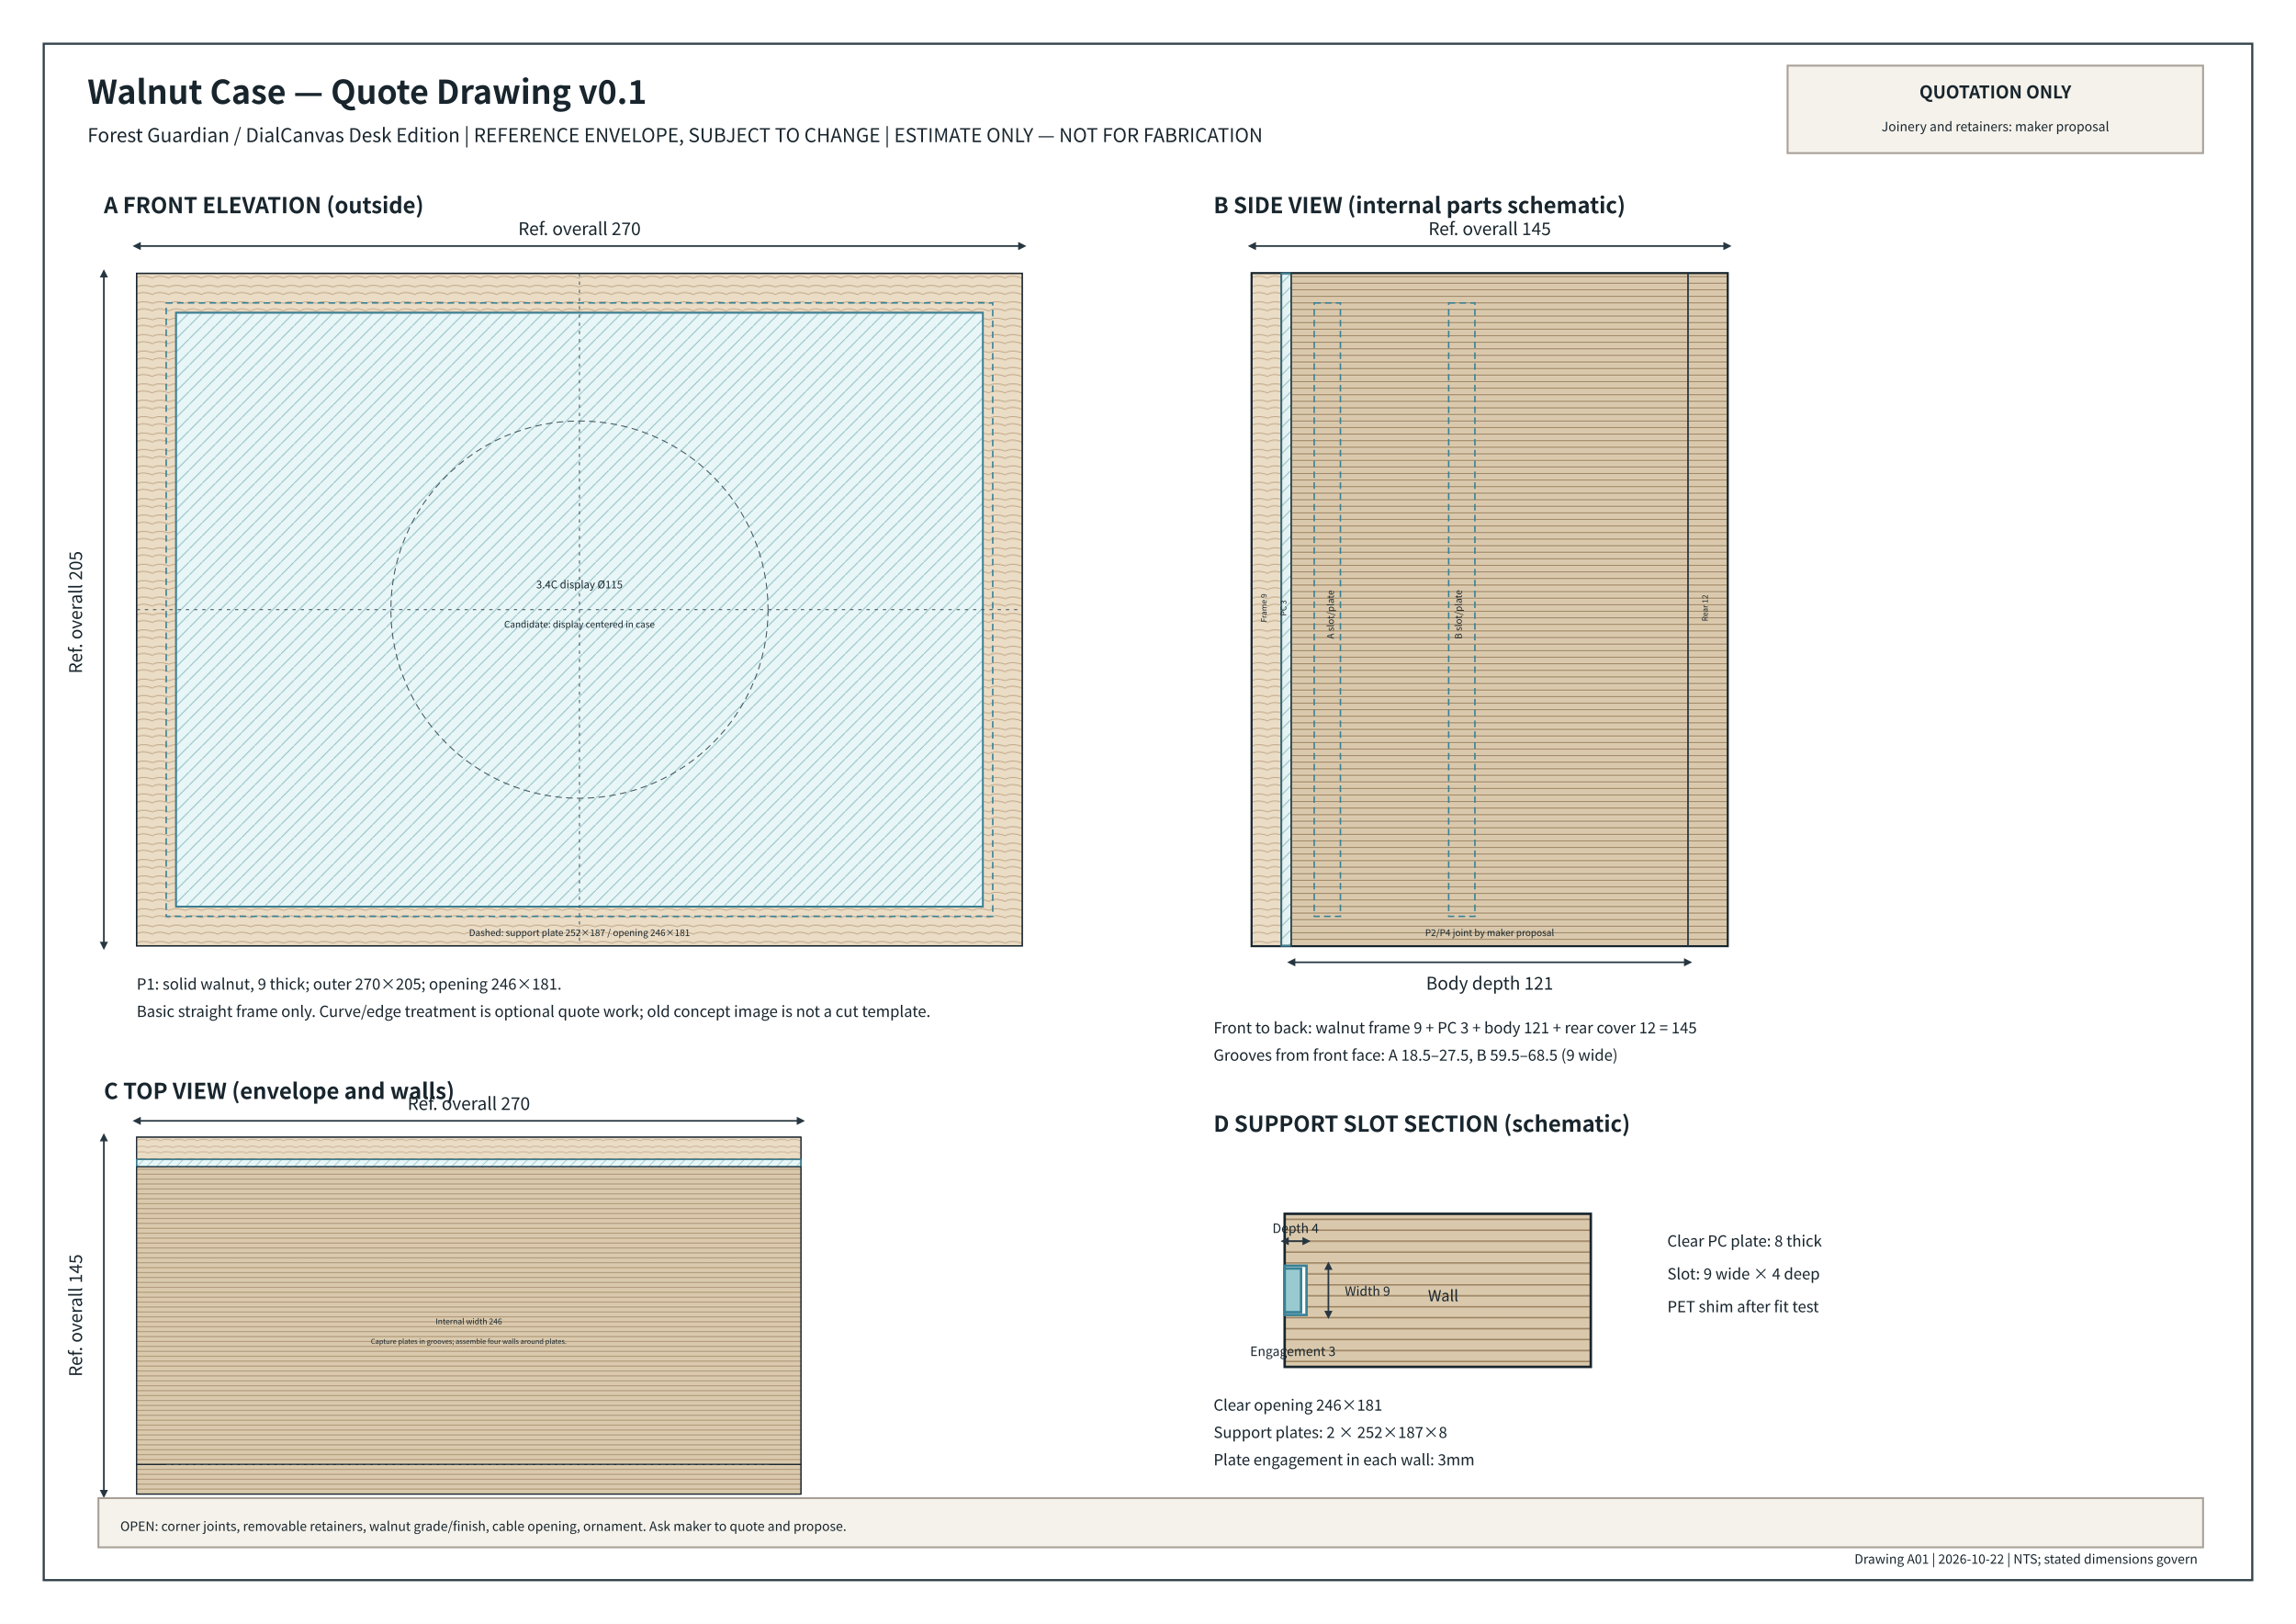
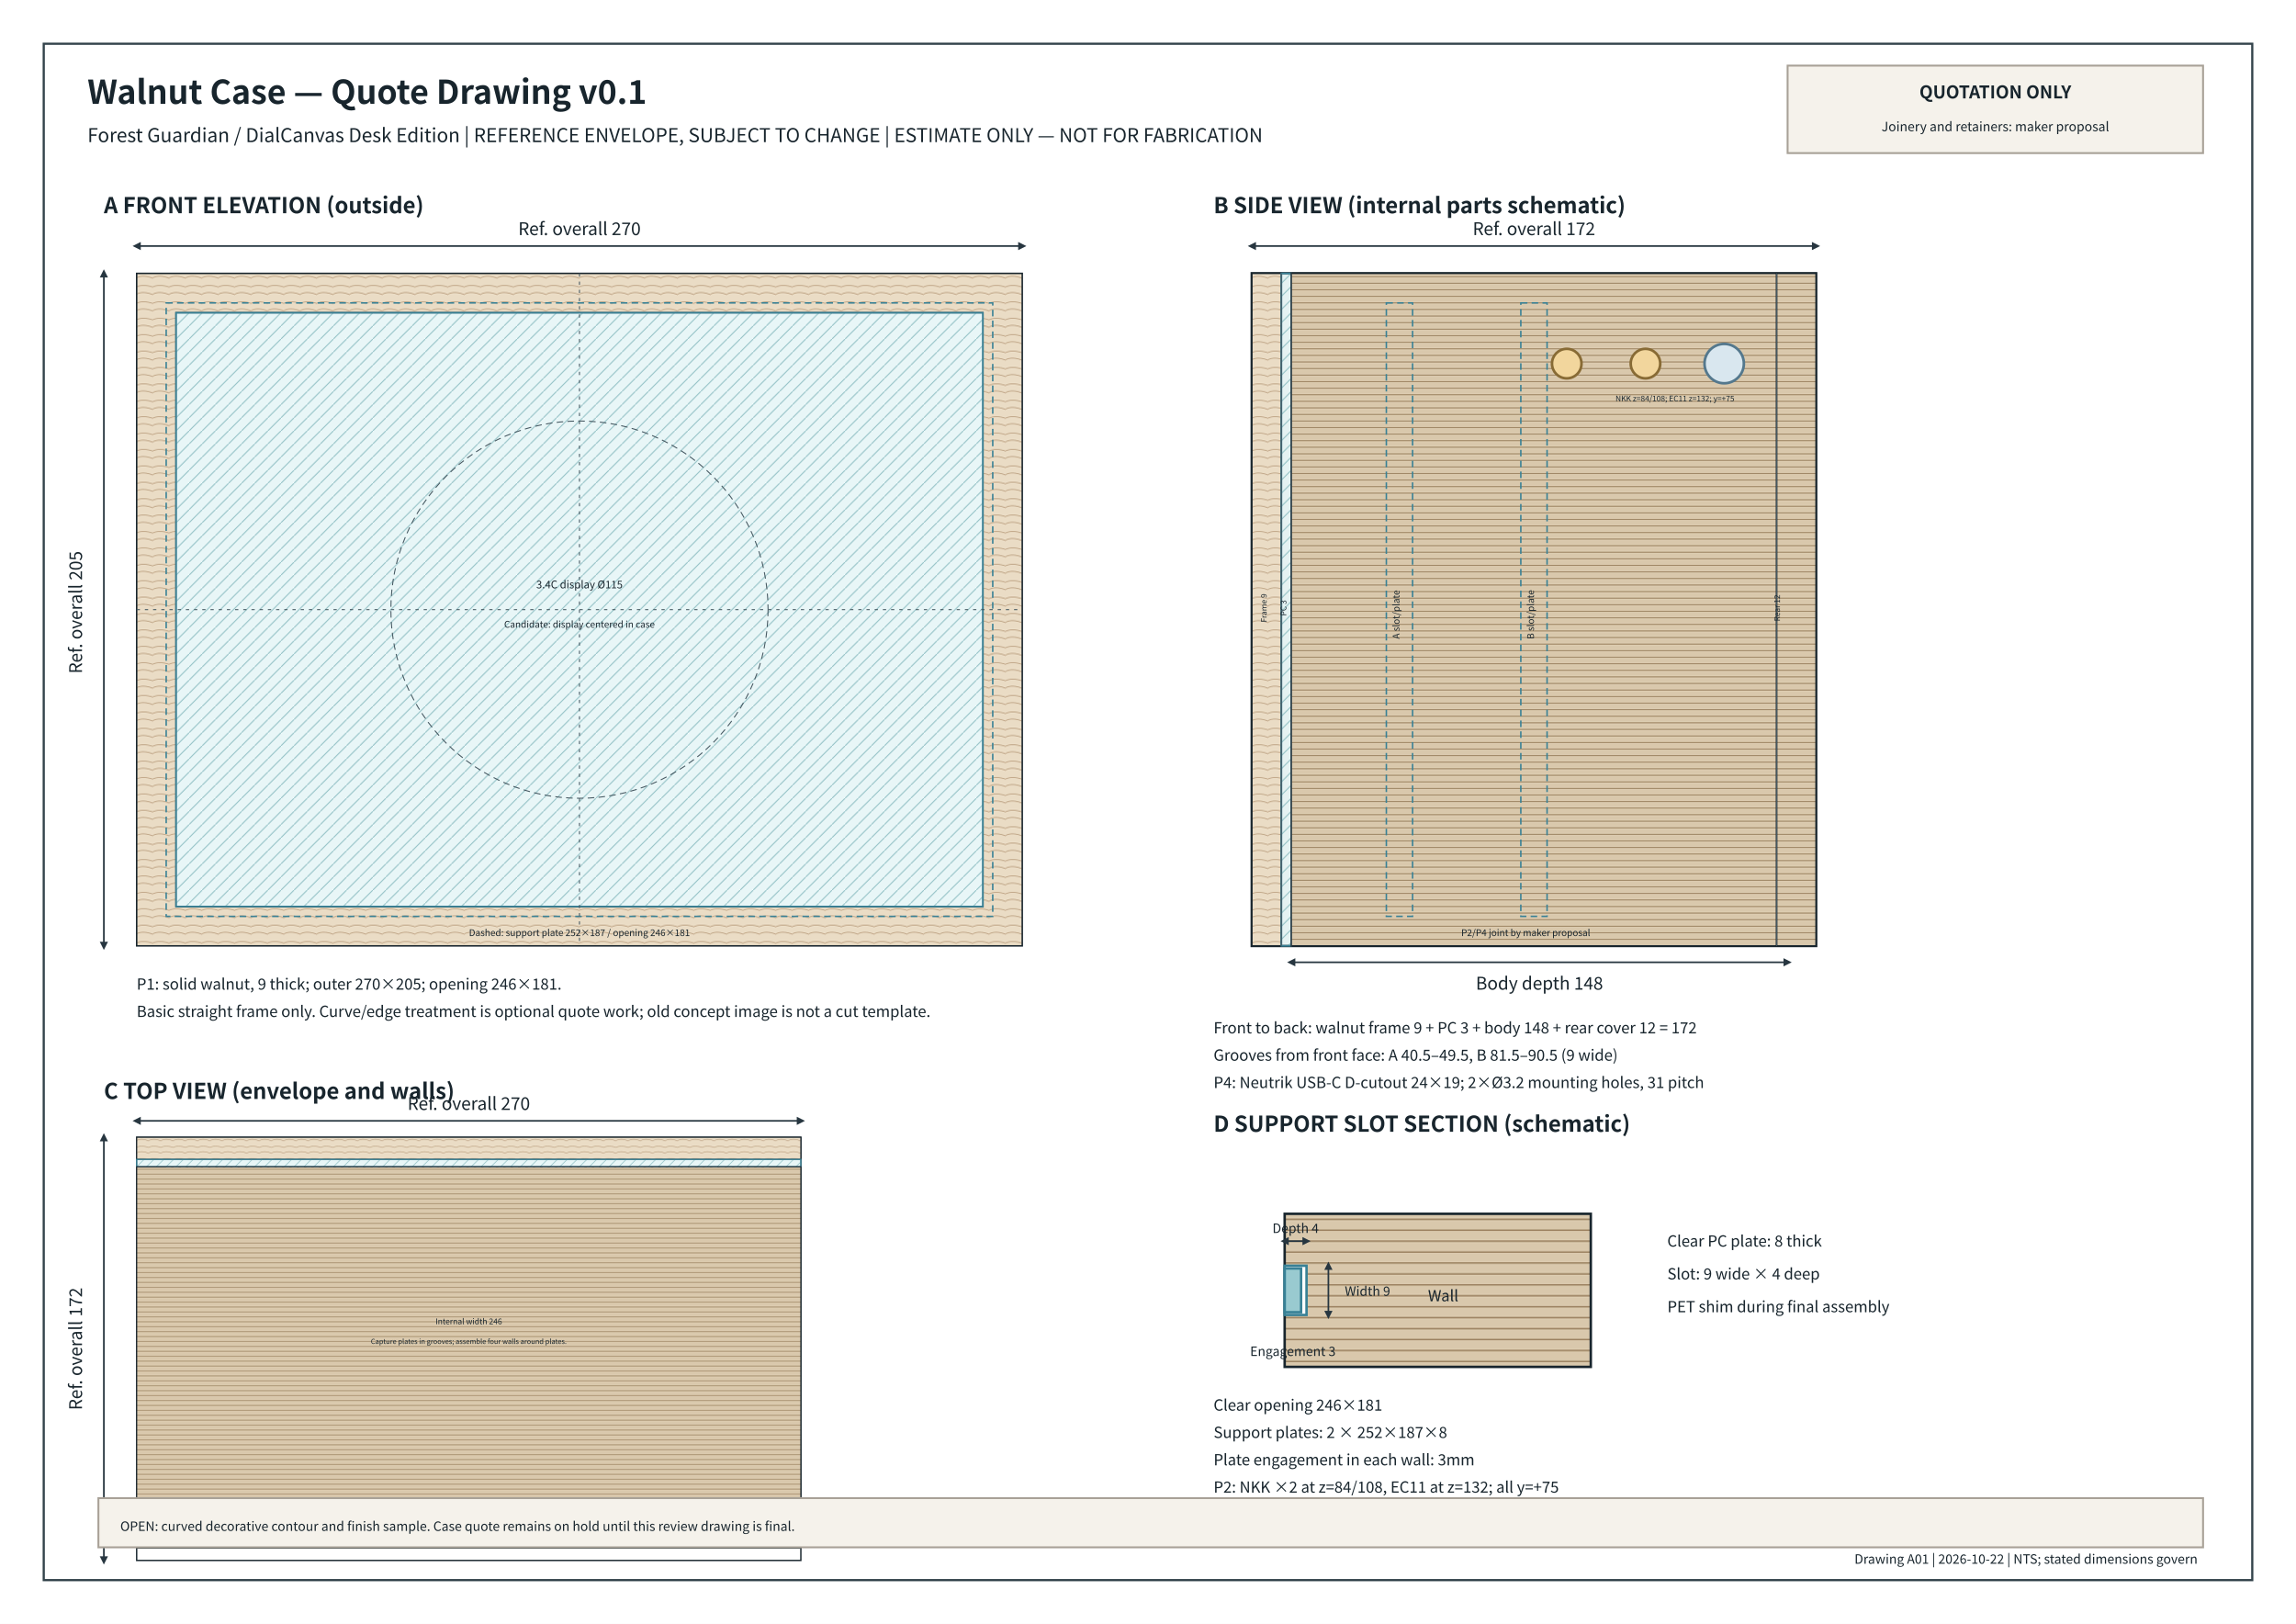
<svg xmlns="http://www.w3.org/2000/svg" width="420mm" height="297mm" viewBox="0 0 420 297">
  <defs>
    <pattern id="wood" width="5" height="5" patternUnits="userSpaceOnUse">
      <rect width="5" height="5" fill="#eadcc5" />
      <path d="M0 1.3 Q2 0.3 5 1.5 M0 4.1 Q2 3.2 5 4.2" fill="none" stroke="#98734d" stroke-width=".25" opacity=".55" />
    </pattern>
    <pattern id="ply" width="4" height="4" patternUnits="userSpaceOnUse">
      <rect width="4" height="4" fill="#d9c8ac" />
      <path d="M0 1H4 M0 3H4" stroke="#9a815f" stroke-width=".25" />
    </pattern>
    <pattern id="pc" width="4" height="4" patternUnits="userSpaceOnUse">
      <rect width="4" height="4" fill="#d5eef0" fill-opacity=".55" />
      <path d="M0 4L4 0" stroke="#69a6ad" stroke-width=".3" opacity=".65" />
    </pattern>
    <marker id="arr" markerWidth="5" markerHeight="5" refX="2.5" refY="2.5" orient="auto-start-reverse">
      <path d="M0 0L5 2.5L0 5Z" fill="#273640" />
    </marker>
    <style>
      text{font-family:"Noto Sans CJK JP","Yu Gothic",sans-serif;fill:#18252d}
      .title{font-size:6px;font-weight:700}.subtitle{font-size:3.5px}.head{font-size:4px;font-weight:700}.label{font-size:3.2px}.small{font-size:2.8px}.tiny{font-size:2.35px}
      .outline{fill:none;stroke:#18252d;stroke-width:.55}.fine{fill:none;stroke:#455861;stroke-width:.3}.dash{fill:none;stroke:#388196;stroke-width:.45;stroke-dasharray:2 1.3}.dim{fill:none;stroke:#273640;stroke-width:.3;marker-start:url(#arr);marker-end:url(#arr)}
      .ext{fill:none;stroke:#60717a;stroke-width:.25}.wood{fill:url(#wood);stroke:#18252d;stroke-width:.45}.ply{fill:url(#ply);stroke:#18252d;stroke-width:.45}.glass{fill:url(#pc);stroke:#388196;stroke-width:.5}.panel{fill:#fbfaf7;stroke:#92a0a5;stroke-width:.35}.note{fill:#f5f2eb;stroke:#a8a197;stroke-width:.35}
    </style>
  </defs>
  <rect width="420" height="297" fill="#fff" />
  <rect x="8" y="8" width="404" height="281" fill="none" stroke="#33434b" stroke-width=".4" />
  <text x="16" y="19" class="title">Walnut Case — Quote Drawing v0.1</text>
  <text x="16" y="26" class="subtitle">Forest Guardian / DialCanvas Desk Edition | REFERENCE ENVELOPE, SUBJECT TO CHANGE | ESTIMATE ONLY — NOT FOR FABRICATION</text>
  <rect x="327" y="12" width="76" height="16" class="note" />
  <text x="365" y="18" text-anchor="middle" class="label" font-weight="700">QUOTATION ONLY</text>
  <text x="365" y="24" text-anchor="middle" class="tiny">Joinery and retainers: maker proposal</text>
  <text x="19" y="39" class="head">A  FRONT ELEVATION (outside)</text>
  <g transform="translate(25 50) scale(.60)">
    <path d="M0 0H270V205H0Z M12 12H258V193H12Z" class="wood" fill-rule="evenodd" />
    <rect x="12" y="12" width="246" height="181" class="glass" />
    <rect x="9" y="9" width="252" height="187" class="dash" />
    <circle cx="135" cy="102.5" r="57.5" class="fine" stroke-dasharray="2 1.3" />
    <line x1="135" y1="0" x2="135" y2="205" class="fine" stroke-dasharray="1 1.5" />
    <line x1="0" y1="102.5" x2="270" y2="102.5" class="fine" stroke-dasharray="1 1.5" />
    <text x="135" y="96" text-anchor="middle" class="label">3.4C display Ø115</text>
    <text x="135" y="108" text-anchor="middle" class="small">Candidate: display centered in case</text>
    <text x="135" y="202" text-anchor="middle" class="small">Dashed: support plate 252×187 / opening 246×181</text>
  </g>
  <line x1="25" y1="45" x2="187" y2="45" class="dim" />
  <text x="106" y="43" text-anchor="middle" class="label">Ref. overall 270</text>
  <line x1="19" y1="50" x2="19" y2="173" class="dim" />
  <text x="15" y="112" transform="rotate(-90 15 112)" text-anchor="middle" class="label">Ref. overall 205</text>
  <text x="25" y="181" class="small">P1: solid walnut, 9 thick; outer 270×205; opening 246×181.</text>
  <text x="25" y="186" class="small">Basic straight frame only. Curve/edge treatment is optional quote work; old concept image is not a cut template.</text>
  <text x="222" y="39" class="head">B  SIDE VIEW (internal parts schematic)</text>
  <g transform="translate(229 50) scale(.60)">
-     <rect x="0" y="0" width="145" height="205" fill="#f8f7f3" stroke="#18252d" stroke-width=".8" />
+     <rect x="0" y="0" width="172" height="205" fill="#f8f7f3" stroke="#18252d" stroke-width=".8" />
    <rect x="0" y="0" width="9" height="205" class="wood" />
    <rect x="9" y="0" width="3" height="205" class="glass" />
-     <rect x="12" y="0" width="121" height="205" class="ply" />
-     <rect x="133" y="0" width="12" height="205" class="ply" />
-     <rect x="19" y="9" width="8" height="187" class="dash" />
-     <rect x="60" y="9" width="8" height="187" class="dash" />
+     <rect x="12" y="0" width="148" height="205" class="ply" />
+     <rect x="160" y="0" width="12" height="205" class="ply" />
+     <rect x="41" y="9" width="8" height="187" class="dash" />
+     <rect x="82" y="9" width="8" height="187" class="dash" />
    <line x1="9" y1="0" x2="9" y2="205" class="fine" />
    <line x1="12" y1="0" x2="12" y2="205" class="fine" />
-     <line x1="133" y1="0" x2="133" y2="205" class="fine" />
+     <line x1="160" y1="0" x2="160" y2="205" class="fine" />
    <text x="4.5" y="102" class="tiny" text-anchor="middle" transform="rotate(-90 4.5 102)">Frame 9</text>
    <text x="10.5" y="102" class="tiny" text-anchor="middle" transform="rotate(-90 10.5 102)">PC 3</text>
-     <text x="25" y="104" class="small" text-anchor="middle" transform="rotate(-90 25 104)">A slot/plate</text>
-     <text x="64" y="104" class="small" text-anchor="middle" transform="rotate(-90 64 104)">B slot/plate</text>
-     <text x="139" y="102" class="tiny" text-anchor="middle" transform="rotate(-90 139 102)">Rear 12</text>
-     <text x="72.5" y="202" text-anchor="middle" class="small">P2/P4 joint by maker proposal</text>
+     <text x="45" y="104" class="small" text-anchor="middle" transform="rotate(-90 45 104)">A slot/plate</text>
+     <text x="86" y="104" class="small" text-anchor="middle" transform="rotate(-90 86 104)">B slot/plate</text>
+     <text x="161" y="102" class="tiny" text-anchor="middle" transform="rotate(-90 161 102)">Rear 12</text>
+     <text x="83.5" y="202" text-anchor="middle" class="small">P2/P4 joint by maker proposal</text>
+     <circle cx="96" cy="27.5" r="4.5" fill="#f2d69d" stroke="#886b35" stroke-width=".8" />
+     <circle cx="120" cy="27.5" r="4.5" fill="#f2d69d" stroke="#886b35" stroke-width=".8" />
+     <circle cx="144" cy="27.5" r="6" fill="#d9e7ef" stroke="#54788d" stroke-width=".8" />
+     <text x="129" y="39" text-anchor="middle" class="tiny">NKK z=84/108; EC11 z=132; y=+75</text>
  </g>
-   <line x1="229" y1="45" x2="316" y2="45" class="dim" />
-   <text x="272.5" y="43" text-anchor="middle" class="label">Ref. overall 145</text>
-   <line x1="236.2" y1="176" x2="308.8" y2="176" class="dim" />
-   <text x="272.5" y="181" text-anchor="middle" class="label">Body depth 121</text>
-   <text x="222" y="189" class="small">Front to back: walnut frame 9 + PC 3 + body 121 + rear cover 12 = 145</text>
-   <text x="222" y="194" class="small">Grooves from front face: A 18.5–27.5, B 59.5–68.5 (9 wide)</text>
+   <line x1="229" y1="45" x2="332.2" y2="45" class="dim" />
+   <text x="280.6" y="43" text-anchor="middle" class="label">Ref. overall 172</text>
+   <line x1="236.2" y1="176" x2="327" y2="176" class="dim" />
+   <text x="281.6" y="181" text-anchor="middle" class="label">Body depth 148</text>
+   <text x="222" y="189" class="small">Front to back: walnut frame 9 + PC 3 + body 148 + rear cover 12 = 172</text>
+   <text x="222" y="194" class="small">Grooves from front face: A 40.5–49.5, B 81.5–90.5 (9 wide)</text>
+   <text x="222" y="199" class="small">P4: Neutrik USB-C D-cutout 24×19; 2×Ø3.2 mounting holes, 31 pitch</text>
  <text x="19" y="201" class="head">C  TOP VIEW (envelope and walls)</text>
  <g transform="translate(25 208) scale(.45)">
-     <rect x="0" y="0" width="270" height="145" class="outline" />
+     <rect x="0" y="0" width="270" height="172" class="outline" />
    <rect x="0" y="0" width="270" height="9" class="wood" />
    <rect x="0" y="9" width="270" height="3" class="glass" />
-     <rect x="0" y="12" width="270" height="121" class="ply" />
-     <rect x="0" y="133" width="270" height="12" class="ply" />
+     <rect x="0" y="12" width="270" height="148" class="ply" />
+     <rect x="0" y="155" width="270" height="12" class="ply" />
    <line x1="12" y1="12" x2="258" y2="12" class="fine" stroke-dasharray="2 1" />
-     <line x1="12" y1="133" x2="258" y2="133" class="fine" stroke-dasharray="2 1" />
+     <line x1="12" y1="155" x2="258" y2="155" class="fine" stroke-dasharray="2 1" />
    <text x="135" y="76" text-anchor="middle" class="label">Internal width 246</text>
    <text x="135" y="84" text-anchor="middle" class="small">Capture plates in grooves; assemble four walls around plates.</text>
  </g>
  <line x1="25" y1="205" x2="146.5" y2="205" class="dim" />
  <text x="85.75" y="203" text-anchor="middle" class="label">Ref. overall 270</text>
-   <line x1="19" y1="208" x2="19" y2="273.25" class="dim" />
-   <text x="15" y="240.6" transform="rotate(-90 15 240.6)" text-anchor="middle" class="label">Ref. overall 145</text>
+   <line x1="19" y1="208" x2="19" y2="285.4" class="dim" />
+   <text x="15" y="246.7" transform="rotate(-90 15 246.7)" text-anchor="middle" class="label">Ref. overall 172</text>
  <text x="222" y="207" class="head">D  SUPPORT SLOT SECTION (schematic)</text>
  <g transform="translate(235 222)">
    <rect x="0" y="0" width="56" height="28" class="ply" />
    <rect x="0" y="9.5" width="4" height="9" fill="#fff" stroke="#388196" stroke-width=".45" />
    <rect x="0" y="10" width="3" height="8" fill="#77b8c0" fill-opacity=".75" stroke="#388196" stroke-width=".45" />
    <text x="29" y="16" class="small" text-anchor="middle">Wall</text>
    <text x="1.5" y="26" class="tiny" text-anchor="middle">Engagement 3</text>
    <line x1="0" y1="5" x2="4" y2="5" class="dim" />
    <text x="2" y="3.5" text-anchor="middle" class="tiny">Depth 4</text>
    <line x1="8" y1="9.5" x2="8" y2="18.5" class="dim" />
    <text x="11" y="15" class="tiny">Width 9</text>
  </g>
  <text x="305" y="228" class="small">Clear PC plate: 8 thick</text>
  <text x="305" y="234" class="small">Slot: 9 wide × 4 deep</text>
-   <text x="305" y="240" class="small">PET shim after fit test</text>
+   <text x="305" y="240" class="small">PET shim during final assembly</text>
  <text x="222" y="258" class="small">Clear opening 246×181</text>
  <text x="222" y="263" class="small">Support plates: 2 × 252×187×8</text>
  <text x="222" y="268" class="small">Plate engagement in each wall: 3mm</text>
+   <text x="222" y="273" class="small">P2: NKK ×2 at z=84/108, EC11 at z=132; all y=+75</text>
  <rect x="18" y="274" width="385" height="9" class="note" />
-   <text x="22" y="280" class="tiny">OPEN: corner joints, removable retainers, walnut grade/finish, cable opening, ornament. Ask maker to quote and propose.</text>
+   <text x="22" y="280" class="tiny">OPEN: curved decorative contour and finish sample. Case quote remains on hold until this review drawing is final.</text>
  <text x="402" y="286" text-anchor="end" class="tiny">Drawing A01 | 2026-10-22 | NTS; stated dimensions govern</text>
</svg>
